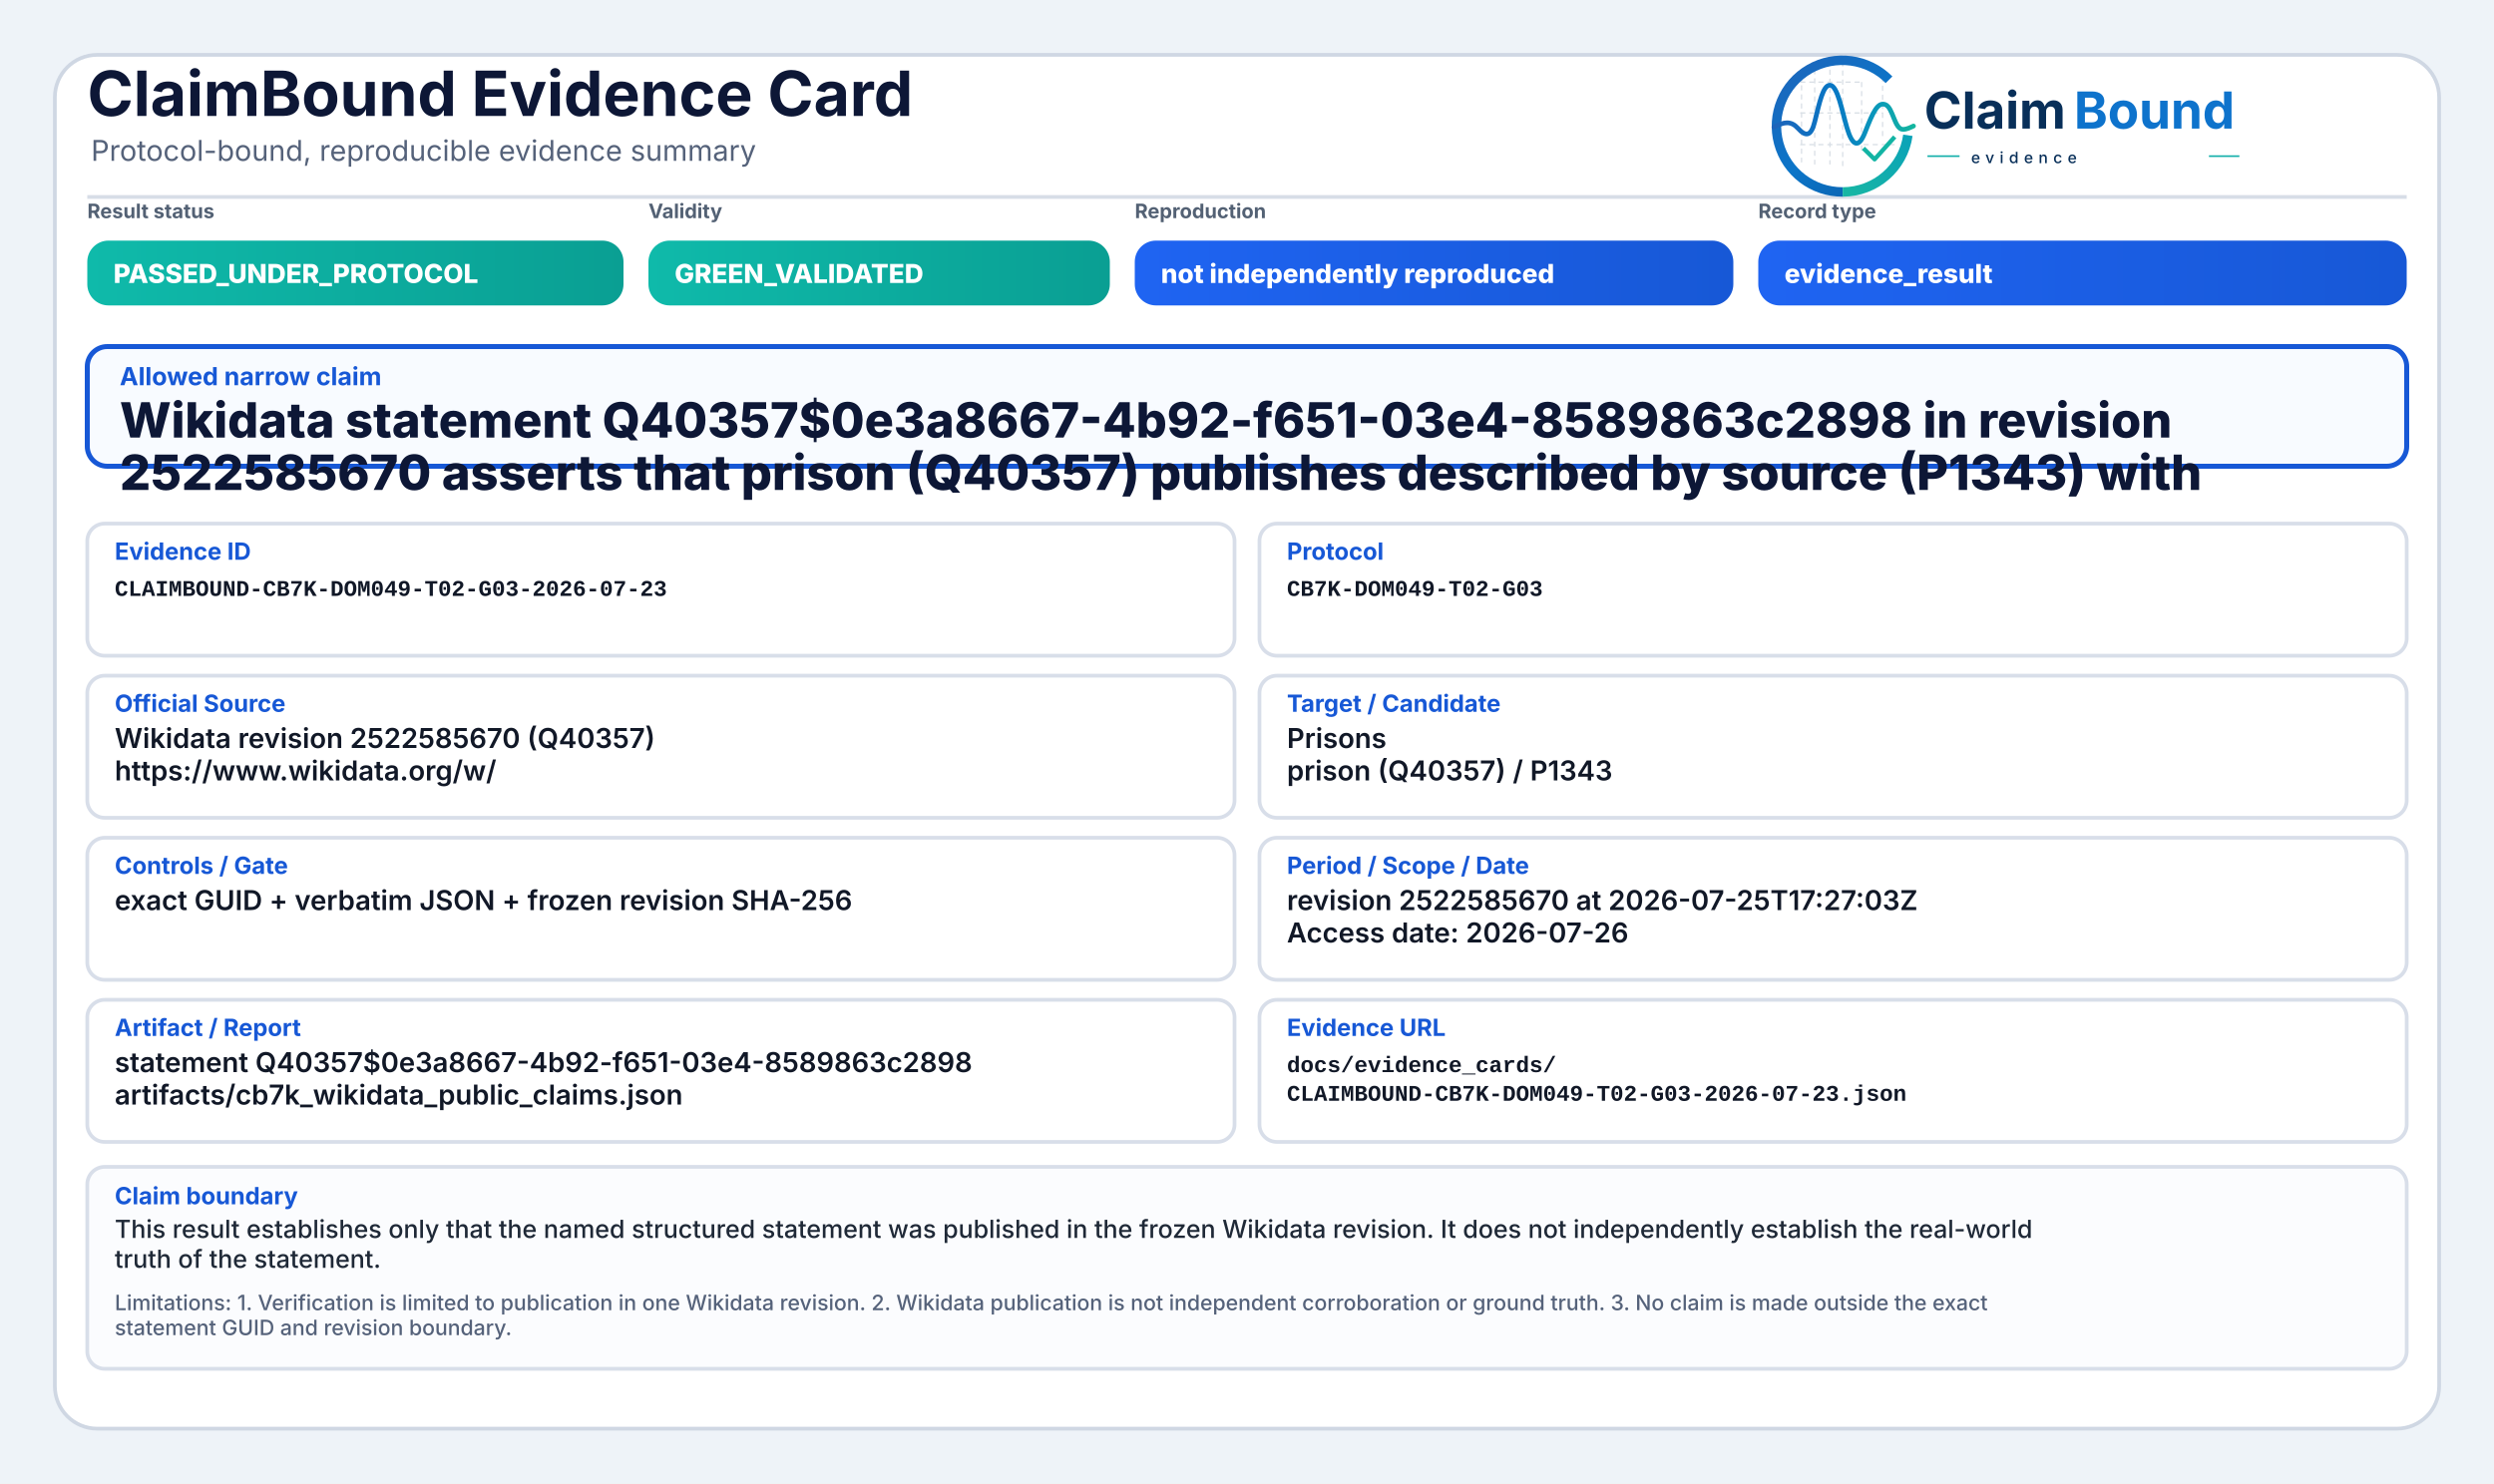
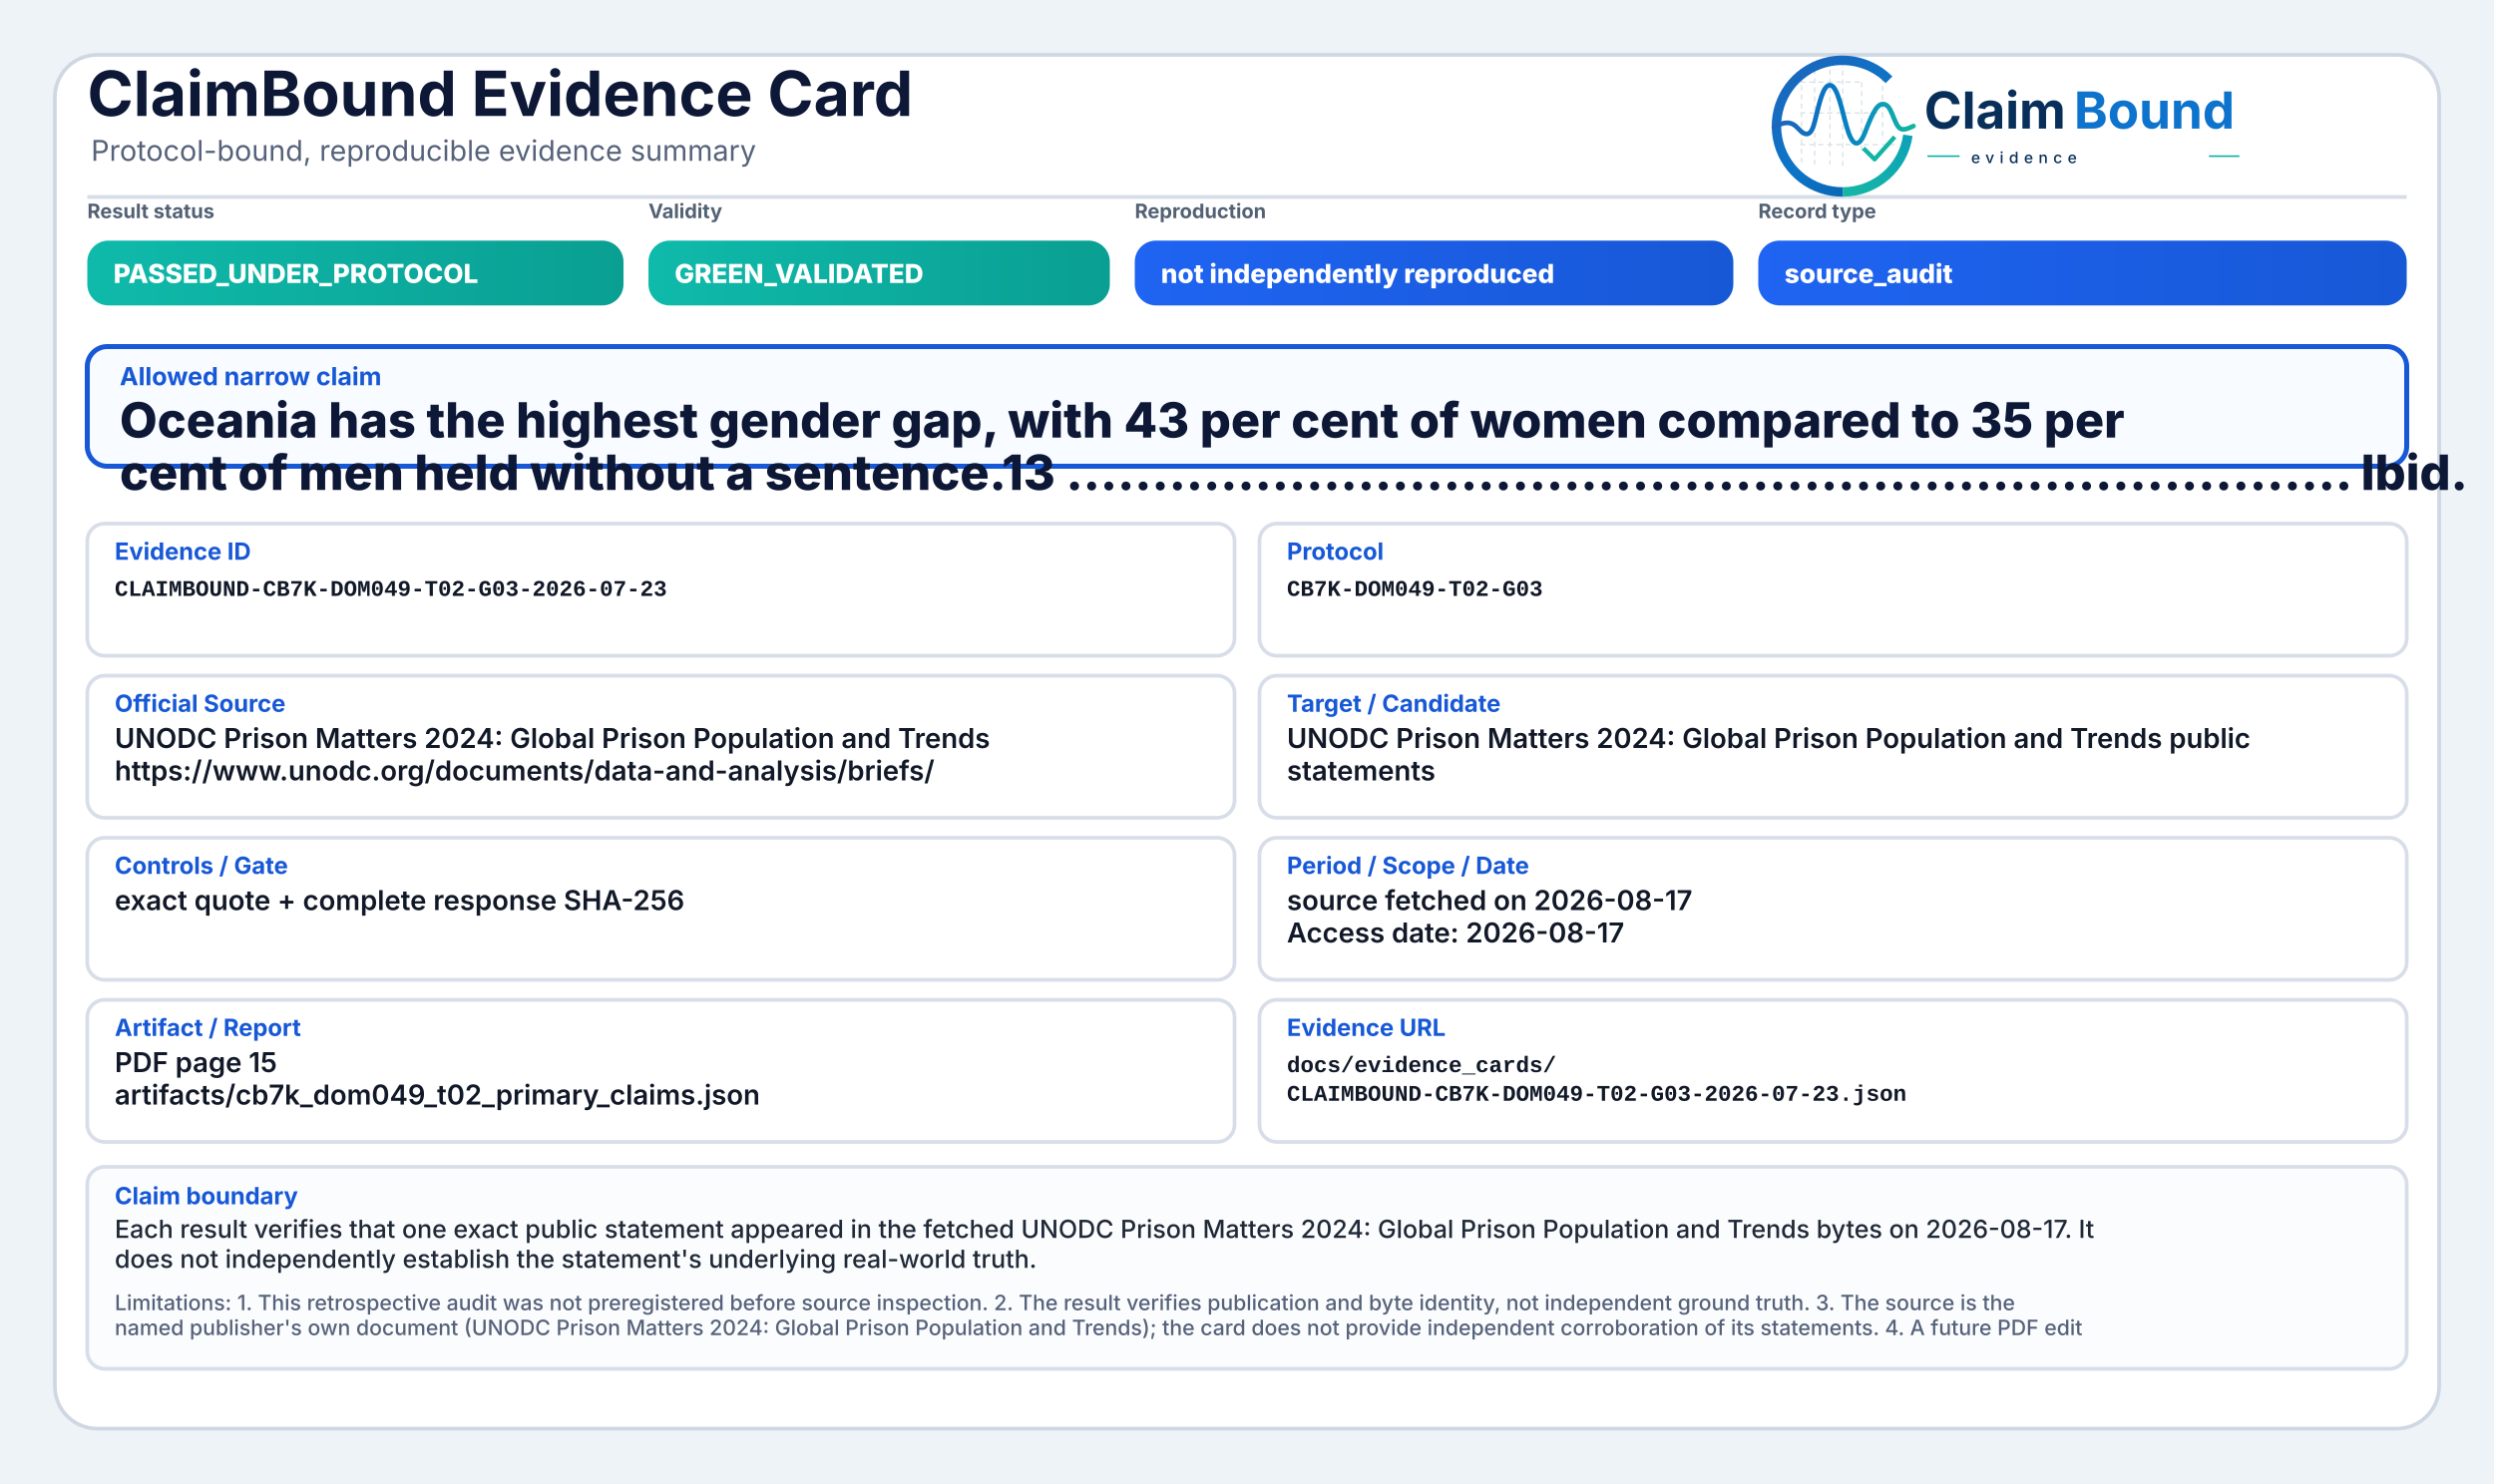
<svg xmlns="http://www.w3.org/2000/svg" width="2000" height="1190" viewBox="0 0 2000 1190" role="img" aria-label="ClaimBound Evidence Card">
  <defs>
    <linearGradient id="greenGrad" x1="0" y1="0" x2="1" y2="0">
      <stop offset="0%" stop-color="#0fbaaa" />
      <stop offset="100%" stop-color="#0a9f93" />
    </linearGradient>
    <linearGradient id="yellowGrad" x1="0" y1="0" x2="1" y2="0">
      <stop offset="0%" stop-color="#fbbf24" />
      <stop offset="100%" stop-color="#d97706" />
    </linearGradient>
    <linearGradient id="amberGrad" x1="0" y1="0" x2="1" y2="0">
      <stop offset="0%" stop-color="#f97316" />
      <stop offset="100%" stop-color="#c2410c" />
    </linearGradient>
    <linearGradient id="redGrad" x1="0" y1="0" x2="1" y2="0">
      <stop offset="0%" stop-color="#ef4444" />
      <stop offset="100%" stop-color="#b91c1c" />
    </linearGradient>
    <linearGradient id="grayGrad" x1="0" y1="0" x2="1" y2="0">
      <stop offset="0%" stop-color="#64748b" />
      <stop offset="100%" stop-color="#475569" />
    </linearGradient>
    <linearGradient id="blueGrad" x1="0" y1="0" x2="1" y2="0">
      <stop offset="0%" stop-color="#1f64f2" />
      <stop offset="100%" stop-color="#1758d6" />
    </linearGradient>
    <linearGradient id="logoRingBlue" x1="73" y1="453" x2="348" y2="793" gradientUnits="userSpaceOnUse">
      <stop offset="0" stop-color="#1E64BA" />
      <stop offset="0.55" stop-color="#0C75C8" />
      <stop offset="1" stop-color="#0A5FAB" />
    </linearGradient>
    <linearGradient id="logoRingTeal" x1="221" y1="792" x2="403" y2="594" gradientUnits="userSpaceOnUse">
      <stop offset="0" stop-color="#18B7A3" />
      <stop offset="1" stop-color="#089EBC" />
    </linearGradient>
    <linearGradient id="logoSignalGradient" x1="61" y1="628" x2="404" y2="628" gradientUnits="userSpaceOnUse">
      <stop offset="0" stop-color="#1E64BA" />
      <stop offset="0.43" stop-color="#0877C4" />
      <stop offset="0.72" stop-color="#0A97BB" />
      <stop offset="1" stop-color="#14B69E" />
    </linearGradient>
  </defs>
  <rect x="0" y="0" width="2000" height="1190" fill="#eef3f8" />
  <rect x="44" y="44" width="1912" height="1102" rx="34" fill="#ffffff" stroke="#cfd7e3" stroke-width="3" />
  <path d="M70 158 H1930" stroke="#d7dde7" stroke-width="3" />
  <text x="70" y="93" font-family="Inter, Segoe UI, Arial, sans-serif" font-size="50" font-weight="750" fill="#0d1736">ClaimBound Evidence Card</text>
  <text x="73" y="129" font-family="Inter, Segoe UI, Arial, sans-serif" font-size="23" font-weight="400" fill="#55627a">Protocol-bound, reproducible evidence summary</text>
  <g aria-label="ClaimBound evidence logo" transform="translate(1415,52) scale(0.33) translate(-40,-478)">
    <g stroke-linecap="butt" stroke-linejoin="round">
      <g stroke="#CBD3DC" stroke-width="3.2" stroke-linecap="round" stroke-dasharray="10 12" opacity="0.72">
        <path d="M130 507V714" />
        <path d="M162 490V719" />
        <path d="M199 491V719" />
        <path d="M230 471V726" />
        <path d="M276 521V690" />
        <path d="M327 508V650" />
        <path d="M128 520H277" />
        <path d="M128 595H327" />
        <path d="M128 672H355" />
      </g>
      <path d="M342.6 514.3A160 160 0 1 0 230 787" fill="none" stroke="url(#logoRingBlue)" stroke-width="23" />
      <path d="M230 787A160 160 0 0 0 388.4 649.3" fill="none" stroke="url(#logoRingTeal)" stroke-width="23" />
      <path d="M63 629.5C87 616.4 104.3 613.6 121.2 632.2C140.7 653.8 153.4 651.6 162.1 616.2C173.8 568.5 182.5 527.5 198.9 527.5C217.5 527.5 228.4 590.6 240.3 630.8C253.4 675.4 268.6 682.8 284.6 641.5C303.5 592.9 315.2 567.6 333.7 574.7C352.6 582 355.7 635.1 376.6 634.9C386.2 634.8 394 630.4 402 626.8" fill="none" stroke="url(#logoSignalGradient)" stroke-width="11.5" stroke-linecap="round" />
      <path d="M284 684.5L307.5 707.7L353 657" fill="none" stroke="#12B4A4" stroke-width="10.5" stroke-linecap="square" />
    </g>
    <text x="428" y="633" font-family="Inter, Segoe UI, Arial, sans-serif" font-size="124" font-weight="750" fill="#082F59" text-rendering="geometricPrecision">Claim</text>
    <text x="792" y="633" font-family="Inter, Segoe UI, Arial, sans-serif" font-size="124" font-weight="750" fill="#0E73CC" text-rendering="geometricPrecision">Bound</text>
    <line x1="436" y1="700" x2="514" y2="700" stroke="#11AFA9" stroke-width="4" />
    <text x="542" y="717" font-family="Inter, Segoe UI, Arial, sans-serif" font-size="38" font-weight="500" letter-spacing="13" fill="#082F59">evidence</text>
    <line x1="1120" y1="700" x2="1194" y2="700" stroke="#11AFA9" stroke-width="4" />
  </g>
  <text x="70" y="175" font-family="Inter, Segoe UI, Arial, sans-serif" font-size="16" font-weight="650" fill="#536174">Result status</text>
  <rect x="70" y="193" width="430" height="52" rx="17" fill="url(#greenGrad)" />
  <text x="91" y="227" font-family="Inter, Segoe UI, Arial, sans-serif" font-size="21" font-weight="800" fill="#ffffff">PASSED_UNDER_PROTOCOL</text>
  <text x="520" y="175" font-family="Inter, Segoe UI, Arial, sans-serif" font-size="16" font-weight="650" fill="#536174">Validity</text>
  <rect x="520" y="193" width="370" height="52" rx="17" fill="url(#greenGrad)" />
  <text x="541" y="227" font-family="Inter, Segoe UI, Arial, sans-serif" font-size="21" font-weight="800" fill="#ffffff">GREEN_VALIDATED</text>
  <text x="910" y="175" font-family="Inter, Segoe UI, Arial, sans-serif" font-size="16" font-weight="650" fill="#536174">Reproduction</text>
  <rect x="910" y="193" width="480" height="52" rx="17" fill="url(#blueGrad)" />
  <text x="931" y="227" font-family="Inter, Segoe UI, Arial, sans-serif" font-size="21" font-weight="800" fill="#ffffff">not independently reproduced</text>
  <text x="1410" y="175" font-family="Inter, Segoe UI, Arial, sans-serif" font-size="16" font-weight="650" fill="#536174">Record type</text>
  <rect x="1410" y="193" width="520" height="52" rx="17" fill="url(#blueGrad)" />
-   <text x="1431" y="227" font-family="Inter, Segoe UI, Arial, sans-serif" font-size="21" font-weight="800" fill="#ffffff">evidence_result</text>
+   <text x="1431" y="227" font-family="Inter, Segoe UI, Arial, sans-serif" font-size="21" font-weight="800" fill="#ffffff">source_audit</text>
  <rect x="70" y="278" width="1860" height="96" rx="16" fill="#f8fbff" stroke="#1758d6" stroke-width="4" />
  <text x="96" y="309" font-family="Inter, Segoe UI, Arial, sans-serif" font-size="20" font-weight="750" fill="#1758d6">Allowed narrow claim</text>
-   <text x="96" y="351" font-family="Inter, Segoe UI, Arial, sans-serif" font-size="39" font-weight="800" fill="#0d1736">Wikidata statement Q40357$0e3a8667-4b92-f651-03e4-8589863c2898 in revision</text>
-   <text x="96" y="393" font-family="Inter, Segoe UI, Arial, sans-serif" font-size="39" font-weight="800" fill="#0d1736">2522585670 asserts that prison (Q40357) publishes described by source (P1343) with</text>
+   <text x="96" y="351" font-family="Inter, Segoe UI, Arial, sans-serif" font-size="39" font-weight="800" fill="#0d1736">Oceania has the highest gender gap, with 43 per cent of women compared to 35 per</text>
+   <text x="96" y="393" font-family="Inter, Segoe UI, Arial, sans-serif" font-size="39" font-weight="800" fill="#0d1736">cent of men held without a sentence.13 ………………………………………………………………… Ibid.</text>
  <rect x="70" y="420" width="920" height="106" rx="14" fill="#ffffff" stroke="#d8dee9" stroke-width="3" />
  <text x="92" y="449" font-family="Inter, Segoe UI, Arial, sans-serif" font-size="19" font-weight="750" fill="#1758d6">Evidence ID</text>
  <text x="92" y="478" font-family="SFMono-Regular, Consolas, Liberation Mono, monospace" font-size="18" font-weight="600" fill="#111827">CLAIMBOUND-CB7K-DOM049-T02-G03-2026-07-23</text>
  <rect x="1010" y="420" width="920" height="106" rx="14" fill="#ffffff" stroke="#d8dee9" stroke-width="3" />
  <text x="1032" y="449" font-family="Inter, Segoe UI, Arial, sans-serif" font-size="19" font-weight="750" fill="#1758d6">Protocol</text>
  <text x="1032" y="478" font-family="SFMono-Regular, Consolas, Liberation Mono, monospace" font-size="18" font-weight="600" fill="#111827">CB7K-DOM049-T02-G03</text>
  <rect x="70" y="542" width="920" height="114" rx="14" fill="#ffffff" stroke="#d8dee9" stroke-width="3" />
  <text x="92" y="571" font-family="Inter, Segoe UI, Arial, sans-serif" font-size="19" font-weight="750" fill="#1758d6">Official Source</text>
-   <text x="92" y="600" font-family="Inter, Segoe UI, Arial, sans-serif" font-size="22" font-weight="600" fill="#111827">Wikidata revision 2522585670 (Q40357)</text>
-   <text x="92" y="626" font-family="Inter, Segoe UI, Arial, sans-serif" font-size="22" font-weight="600" fill="#111827">https://www.wikidata.org/w/</text>
+   <text x="92" y="600" font-family="Inter, Segoe UI, Arial, sans-serif" font-size="22" font-weight="600" fill="#111827">UNODC Prison Matters 2024: Global Prison Population and Trends</text>
+   <text x="92" y="626" font-family="Inter, Segoe UI, Arial, sans-serif" font-size="22" font-weight="600" fill="#111827">https://www.unodc.org/documents/data-and-analysis/briefs/</text>
  <rect x="1010" y="542" width="920" height="114" rx="14" fill="#ffffff" stroke="#d8dee9" stroke-width="3" />
  <text x="1032" y="571" font-family="Inter, Segoe UI, Arial, sans-serif" font-size="19" font-weight="750" fill="#1758d6">Target / Candidate</text>
-   <text x="1032" y="600" font-family="Inter, Segoe UI, Arial, sans-serif" font-size="22" font-weight="600" fill="#111827">Prisons</text>
-   <text x="1032" y="626" font-family="Inter, Segoe UI, Arial, sans-serif" font-size="22" font-weight="600" fill="#111827">prison (Q40357) / P1343</text>
+   <text x="1032" y="600" font-family="Inter, Segoe UI, Arial, sans-serif" font-size="22" font-weight="600" fill="#111827">UNODC Prison Matters 2024: Global Prison Population and Trends public</text>
+   <text x="1032" y="626" font-family="Inter, Segoe UI, Arial, sans-serif" font-size="22" font-weight="600" fill="#111827">statements</text>
  <rect x="70" y="672" width="920" height="114" rx="14" fill="#ffffff" stroke="#d8dee9" stroke-width="3" />
  <text x="92" y="701" font-family="Inter, Segoe UI, Arial, sans-serif" font-size="19" font-weight="750" fill="#1758d6">Controls / Gate</text>
-   <text x="92" y="730" font-family="Inter, Segoe UI, Arial, sans-serif" font-size="22" font-weight="600" fill="#111827">exact GUID + verbatim JSON + frozen revision SHA-256</text>
+   <text x="92" y="730" font-family="Inter, Segoe UI, Arial, sans-serif" font-size="22" font-weight="600" fill="#111827">exact quote + complete response SHA-256</text>
  <rect x="1010" y="672" width="920" height="114" rx="14" fill="#ffffff" stroke="#d8dee9" stroke-width="3" />
  <text x="1032" y="701" font-family="Inter, Segoe UI, Arial, sans-serif" font-size="19" font-weight="750" fill="#1758d6">Period / Scope / Date</text>
-   <text x="1032" y="730" font-family="Inter, Segoe UI, Arial, sans-serif" font-size="22" font-weight="600" fill="#111827">revision 2522585670 at 2026-07-25T17:27:03Z</text>
-   <text x="1032" y="756" font-family="Inter, Segoe UI, Arial, sans-serif" font-size="22" font-weight="600" fill="#111827">Access date: 2026-07-26</text>
+   <text x="1032" y="730" font-family="Inter, Segoe UI, Arial, sans-serif" font-size="22" font-weight="600" fill="#111827">source fetched on 2026-08-17</text>
+   <text x="1032" y="756" font-family="Inter, Segoe UI, Arial, sans-serif" font-size="22" font-weight="600" fill="#111827">Access date: 2026-08-17</text>
  <rect x="70" y="802" width="920" height="114" rx="14" fill="#ffffff" stroke="#d8dee9" stroke-width="3" />
  <text x="92" y="831" font-family="Inter, Segoe UI, Arial, sans-serif" font-size="19" font-weight="750" fill="#1758d6">Artifact / Report</text>
-   <text x="92" y="860" font-family="Inter, Segoe UI, Arial, sans-serif" font-size="22" font-weight="600" fill="#111827">statement Q40357$0e3a8667-4b92-f651-03e4-8589863c2898</text>
-   <text x="92" y="886" font-family="Inter, Segoe UI, Arial, sans-serif" font-size="22" font-weight="600" fill="#111827">artifacts/cb7k_wikidata_public_claims.json</text>
+   <text x="92" y="860" font-family="Inter, Segoe UI, Arial, sans-serif" font-size="22" font-weight="600" fill="#111827">PDF page 15</text>
+   <text x="92" y="886" font-family="Inter, Segoe UI, Arial, sans-serif" font-size="22" font-weight="600" fill="#111827">artifacts/cb7k_dom049_t02_primary_claims.json</text>
  <rect x="1010" y="802" width="920" height="114" rx="14" fill="#ffffff" stroke="#d8dee9" stroke-width="3" />
  <text x="1032" y="831" font-family="Inter, Segoe UI, Arial, sans-serif" font-size="19" font-weight="750" fill="#1758d6">Evidence URL</text>
  <text x="1032" y="860" font-family="SFMono-Regular, Consolas, Liberation Mono, monospace" font-size="18" font-weight="600" fill="#111827">docs/evidence_cards/</text>
  <text x="1032" y="883" font-family="SFMono-Regular, Consolas, Liberation Mono, monospace" font-size="18" font-weight="600" fill="#111827">CLAIMBOUND-CB7K-DOM049-T02-G03-2026-07-23.json</text>
  <rect x="70" y="936" width="1860" height="162" rx="14" fill="#fbfcfe" stroke="#d8dee9" stroke-width="3" />
  <text x="92" y="966" font-family="Inter, Segoe UI, Arial, sans-serif" font-size="19" font-weight="750" fill="#1758d6">Claim boundary</text>
-   <text x="92" y="993" font-family="Inter, Segoe UI, Arial, sans-serif" font-size="20" font-weight="500" fill="#1f2937">This result establishes only that the named structured statement was published in the frozen Wikidata revision. It does not independently establish the real-world</text>
-   <text x="92" y="1017" font-family="Inter, Segoe UI, Arial, sans-serif" font-size="20" font-weight="500" fill="#1f2937">truth of the statement.</text>
-   <text x="92" y="1051" font-family="Inter, Segoe UI, Arial, sans-serif" font-size="17" font-weight="500" fill="#55627a">Limitations: 1. Verification is limited to publication in one Wikidata revision. 2. Wikidata publication is not independent corroboration or ground truth. 3. No claim is made outside the exact</text>
-   <text x="92" y="1071" font-family="Inter, Segoe UI, Arial, sans-serif" font-size="17" font-weight="500" fill="#55627a">statement GUID and revision boundary.</text>
+   <text x="92" y="993" font-family="Inter, Segoe UI, Arial, sans-serif" font-size="20" font-weight="500" fill="#1f2937">Each result verifies that one exact public statement appeared in the fetched UNODC Prison Matters 2024: Global Prison Population and Trends bytes on 2026-08-17. It</text>
+   <text x="92" y="1017" font-family="Inter, Segoe UI, Arial, sans-serif" font-size="20" font-weight="500" fill="#1f2937">does not independently establish the statement's underlying real-world truth.</text>
+   <text x="92" y="1051" font-family="Inter, Segoe UI, Arial, sans-serif" font-size="17" font-weight="500" fill="#55627a">Limitations: 1. This retrospective audit was not preregistered before source inspection. 2. The result verifies publication and byte identity, not independent ground truth. 3. The source is the</text>
+   <text x="92" y="1071" font-family="Inter, Segoe UI, Arial, sans-serif" font-size="17" font-weight="500" fill="#55627a">named publisher's own document (UNODC Prison Matters 2024: Global Prison Population and Trends); the card does not provide independent corroboration of its statements. 4. A future PDF edit</text>
</svg>
